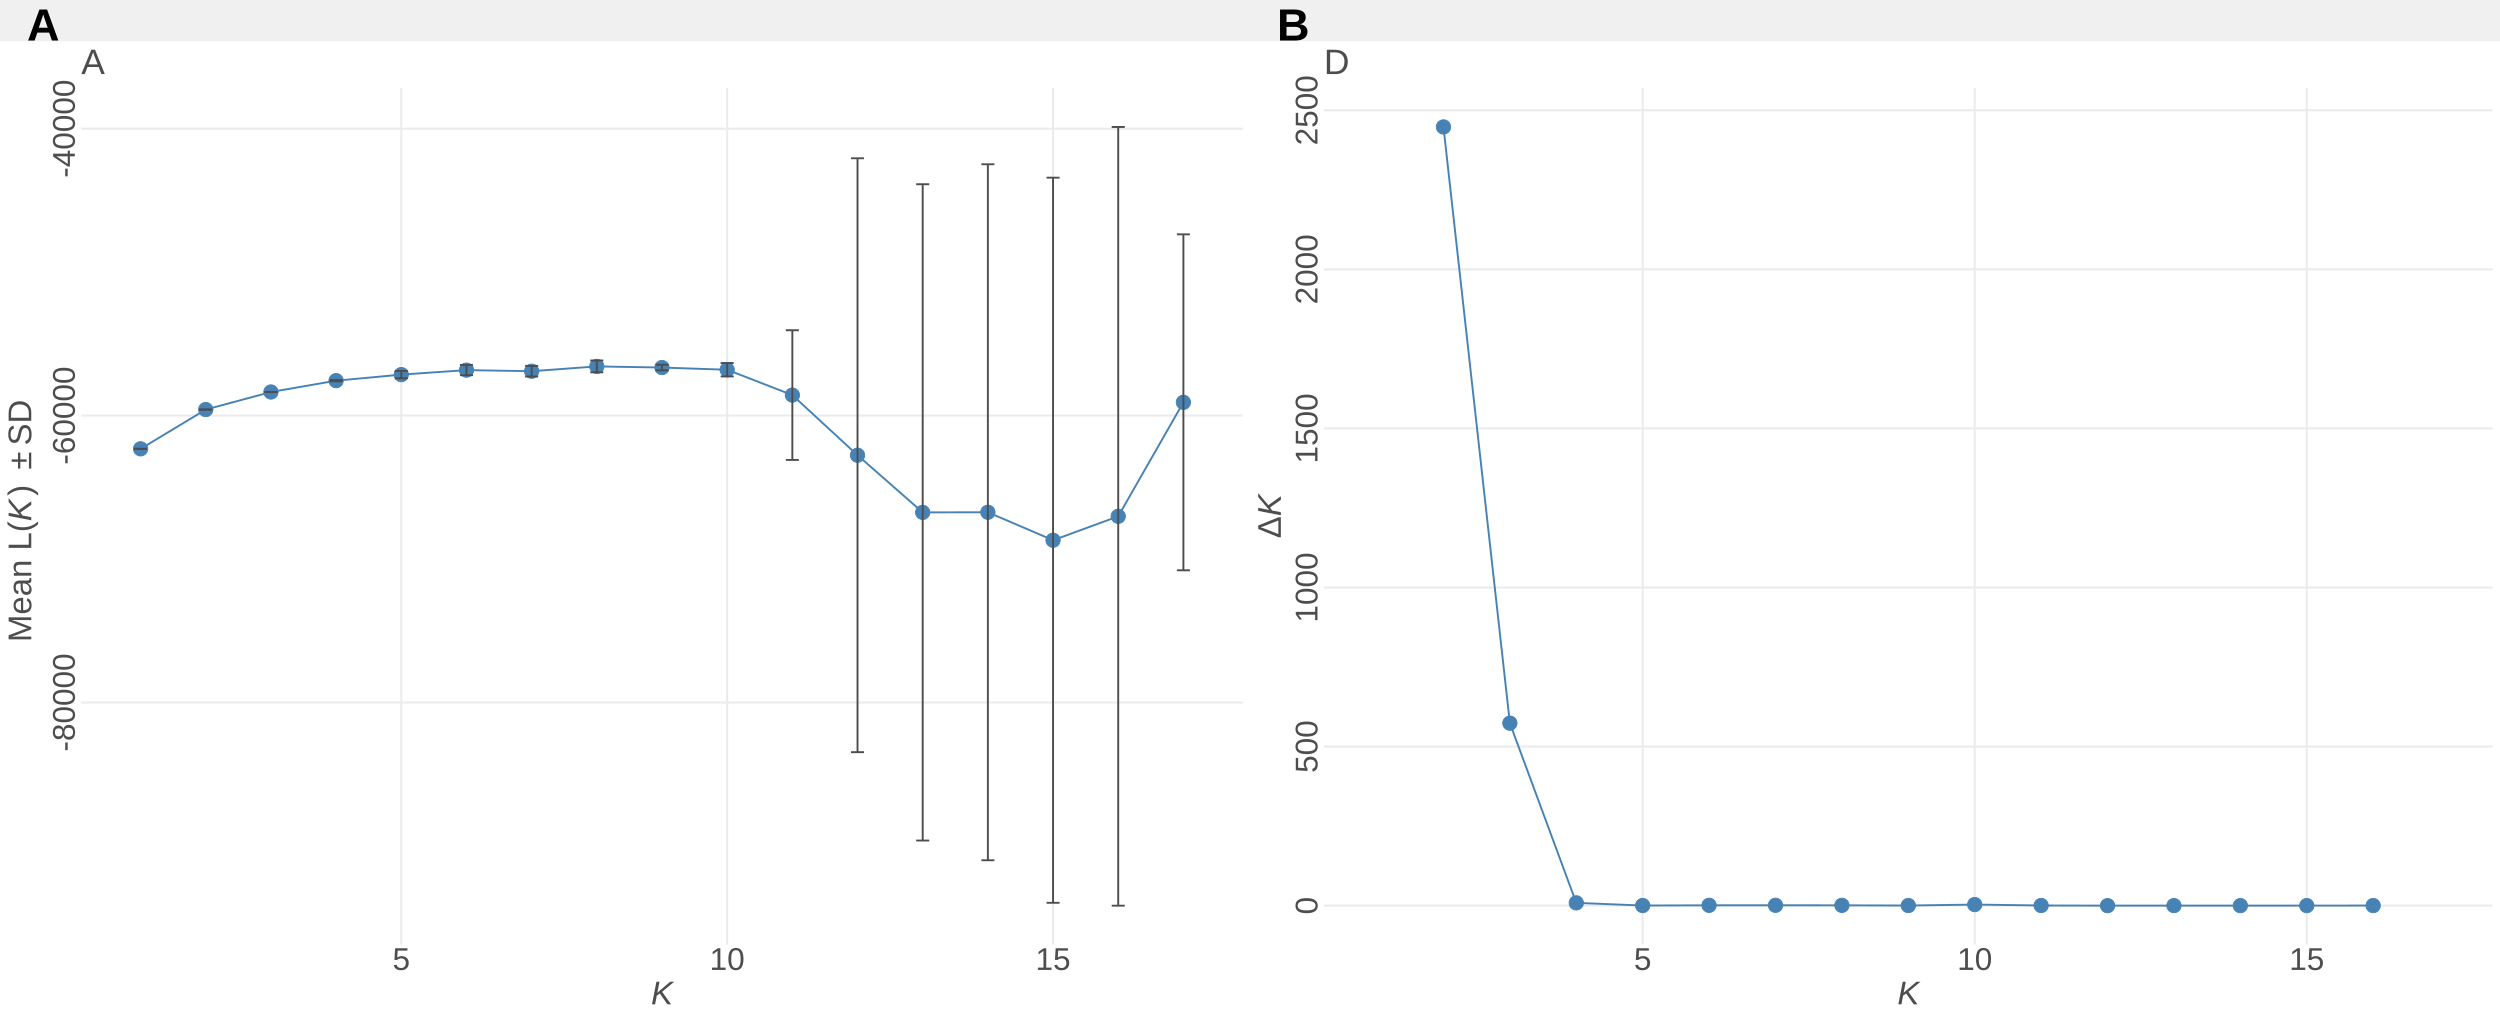
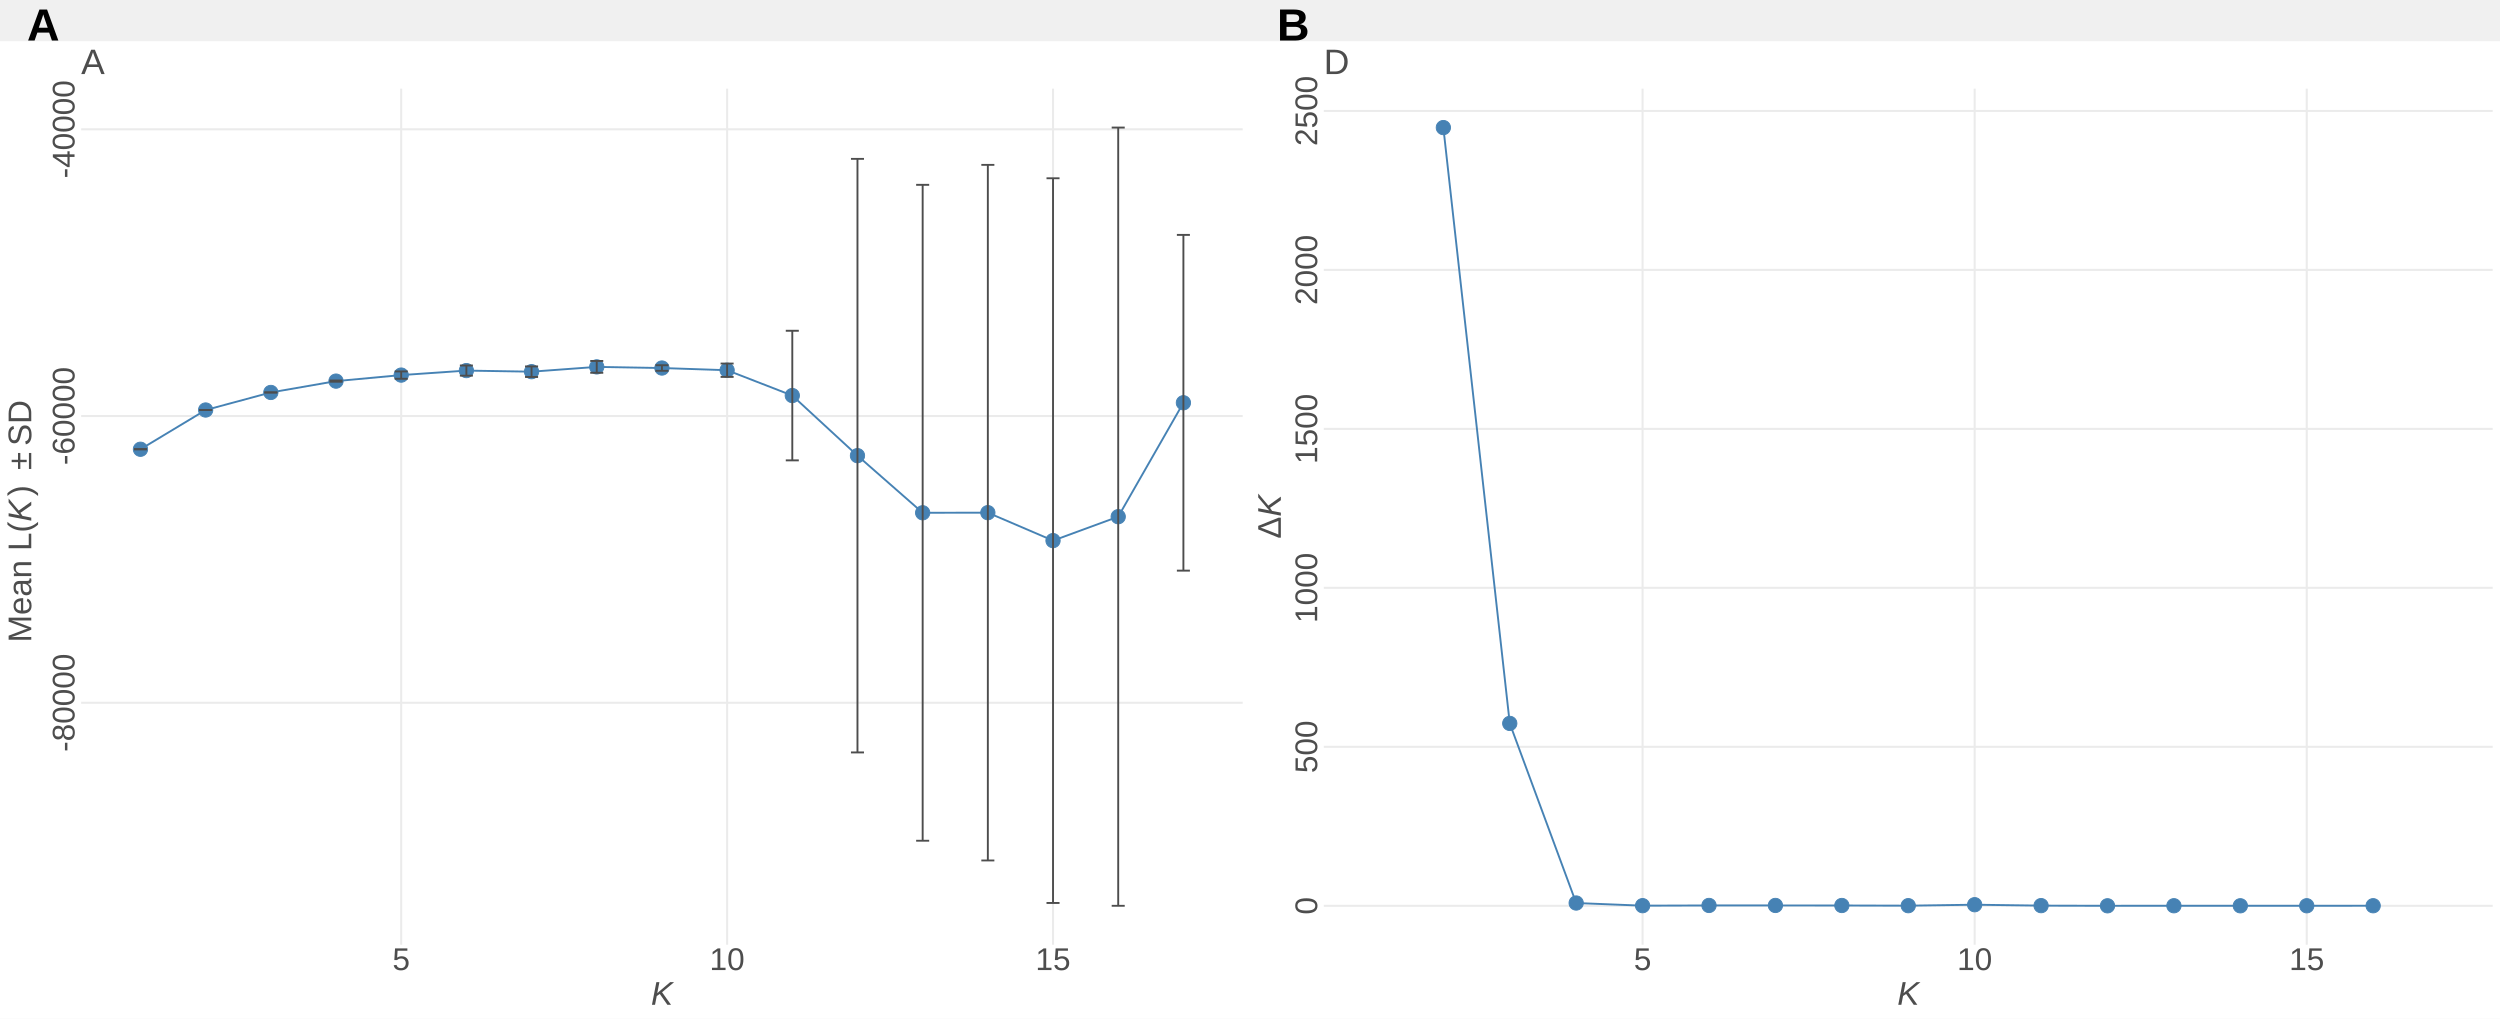
<svg xmlns="http://www.w3.org/2000/svg" width="1944.00pt" height="792.00pt" viewBox="0 0 1944.00 792.00">
  <g class="svglite">
    <defs>
      <style type="text/css">
    .svglite line, .svglite polyline, .svglite polygon, .svglite path, .svglite rect, .svglite circle {
      fill: none;
      stroke: #000000;
      stroke-linecap: round;
      stroke-linejoin: round;
      stroke-miterlimit: 10.00;
    }
    .svglite text {
      white-space: pre;
    }
    .svglite g.glyphgroup path {
      fill: inherit;
      stroke: none;
    }
  </style>
    </defs>
    <rect width="100%" height="100%" style="stroke: none; fill: none;" />
    <defs>
      <clipPath id="cpMC4wMHwxOTQ0LjAwfDAuMDB8NzkyLjAw">
        <rect x="0.00" y="0.00" width="1944.00" height="792.00" />
      </clipPath>
    </defs>
    <g clip-path="url(#cpMC4wMHwxOTQ0LjAwfDAuMDB8NzkyLjAw)">
</g>
    <defs>
      <clipPath id="cpMC4wMHw5NzIuMDB8MzIuMjZ8NzkyLjAw">
        <rect x="0.00" y="32.26" width="972.00" height="759.74" />
      </clipPath>
    </defs>
    <g clip-path="url(#cpMC4wMHw5NzIuMDB8MzIuMjZ8NzkyLjAw)">
      <rect x="0.00" y="32.26" width="972.00" height="759.74" style="stroke-width: 1.07; stroke: #FFFFFF; fill: #FFFFFF;" />
    </g>
    <g clip-path="url(#cpMC4wMHwxOTQ0LjAwfDAuMDB8NzkyLjAw)">
</g>
    <defs>
-       <clipPath id="cpNjMuMjB8OTY2LjMzfDY4LjQ0fDczNC41MQ==">
-         <rect x="63.20" y="68.44" width="903.13" height="666.07" />
+       <clipPath id="cpNjMuMTB8OTY2LjMzfDY4Ljk1fDczNC42MQ==">
+         <rect x="63.10" y="68.95" width="903.23" height="665.66" />
      </clipPath>
    </defs>
-     <g clip-path="url(#cpNjMuMjB8OTY2LjMzfDY4LjQ0fDczNC41MQ==)">
-       <rect x="63.20" y="68.44" width="903.13" height="666.07" style="stroke-width: 1.07; stroke: none; fill: #FFFFFF;" />
-       <polyline points="63.20,546.26 966.33,546.26 " style="stroke-width: 1.60; stroke: #EBEBEB; stroke-linecap: butt;" />
-       <polyline points="63.20,323.16 966.33,323.16 " style="stroke-width: 1.60; stroke: #EBEBEB; stroke-linecap: butt;" />
-       <polyline points="63.20,100.07 966.33,100.07 " style="stroke-width: 1.60; stroke: #EBEBEB; stroke-linecap: butt;" />
-       <polyline points="312.04,734.51 312.04,68.44 " style="stroke-width: 1.60; stroke: #EBEBEB; stroke-linecap: butt;" />
-       <polyline points="565.44,734.51 565.44,68.44 " style="stroke-width: 1.60; stroke: #EBEBEB; stroke-linecap: butt;" />
-       <polyline points="818.85,734.51 818.85,68.44 " style="stroke-width: 1.60; stroke: #EBEBEB; stroke-linecap: butt;" />
-       <polyline points="109.32,349.01 160.00,318.47 210.68,304.81 261.36,295.99 312.04,291.30 362.72,287.80 413.40,288.65 464.08,284.92 514.76,285.80 565.44,287.51 616.13,307.22 666.81,353.98 717.49,398.43 768.17,398.34 818.85,420.09 869.53,401.48 920.21,312.83 " style="stroke-width: 1.49; stroke: #4682B4; stroke-linecap: butt;" />
-       <circle cx="109.32" cy="349.01" r="5.57" style="stroke-width: 0.71; stroke: #4682B4; fill: #4682B4;" />
-       <circle cx="160.00" cy="318.47" r="5.57" style="stroke-width: 0.71; stroke: #4682B4; fill: #4682B4;" />
-       <circle cx="210.68" cy="304.81" r="5.57" style="stroke-width: 0.71; stroke: #4682B4; fill: #4682B4;" />
-       <circle cx="261.36" cy="295.99" r="5.57" style="stroke-width: 0.71; stroke: #4682B4; fill: #4682B4;" />
-       <circle cx="312.04" cy="291.30" r="5.57" style="stroke-width: 0.71; stroke: #4682B4; fill: #4682B4;" />
-       <circle cx="362.72" cy="287.80" r="5.57" style="stroke-width: 0.71; stroke: #4682B4; fill: #4682B4;" />
-       <circle cx="413.40" cy="288.65" r="5.57" style="stroke-width: 0.71; stroke: #4682B4; fill: #4682B4;" />
-       <circle cx="464.08" cy="284.92" r="5.57" style="stroke-width: 0.71; stroke: #4682B4; fill: #4682B4;" />
-       <circle cx="514.76" cy="285.80" r="5.57" style="stroke-width: 0.71; stroke: #4682B4; fill: #4682B4;" />
-       <circle cx="565.44" cy="287.51" r="5.57" style="stroke-width: 0.71; stroke: #4682B4; fill: #4682B4;" />
-       <circle cx="616.13" cy="307.22" r="5.57" style="stroke-width: 0.71; stroke: #4682B4; fill: #4682B4;" />
-       <circle cx="666.81" cy="353.98" r="5.57" style="stroke-width: 0.71; stroke: #4682B4; fill: #4682B4;" />
-       <circle cx="717.49" cy="398.43" r="5.57" style="stroke-width: 0.71; stroke: #4682B4; fill: #4682B4;" />
-       <circle cx="768.17" cy="398.34" r="5.57" style="stroke-width: 0.71; stroke: #4682B4; fill: #4682B4;" />
-       <circle cx="818.85" cy="420.09" r="5.57" style="stroke-width: 0.71; stroke: #4682B4; fill: #4682B4;" />
-       <circle cx="869.53" cy="401.48" r="5.57" style="stroke-width: 0.71; stroke: #4682B4; fill: #4682B4;" />
-       <circle cx="920.21" cy="312.83" r="5.57" style="stroke-width: 0.71; stroke: #4682B4; fill: #4682B4;" />
-       <polyline points="104.25,349.01 114.38,349.01 " style="stroke-width: 1.49; stroke: #4D4D4D; stroke-linecap: butt;" />
-       <polyline points="109.32,349.01 109.32,349.01 " style="stroke-width: 1.49; stroke: #4D4D4D; stroke-linecap: butt;" />
-       <polyline points="104.25,349.01 114.38,349.01 " style="stroke-width: 1.49; stroke: #4D4D4D; stroke-linecap: butt;" />
-       <polyline points="154.93,318.46 165.07,318.46 " style="stroke-width: 1.49; stroke: #4D4D4D; stroke-linecap: butt;" />
-       <polyline points="160.00,318.46 160.00,318.48 " style="stroke-width: 1.49; stroke: #4D4D4D; stroke-linecap: butt;" />
-       <polyline points="154.93,318.48 165.07,318.48 " style="stroke-width: 1.49; stroke: #4D4D4D; stroke-linecap: butt;" />
-       <polyline points="205.61,304.81 215.75,304.81 " style="stroke-width: 1.49; stroke: #4D4D4D; stroke-linecap: butt;" />
-       <polyline points="210.68,304.81 210.68,304.82 " style="stroke-width: 1.49; stroke: #4D4D4D; stroke-linecap: butt;" />
-       <polyline points="205.61,304.82 215.75,304.82 " style="stroke-width: 1.49; stroke: #4D4D4D; stroke-linecap: butt;" />
-       <polyline points="256.29,295.51 266.43,295.51 " style="stroke-width: 1.49; stroke: #4D4D4D; stroke-linecap: butt;" />
-       <polyline points="261.36,295.51 261.36,296.46 " style="stroke-width: 1.49; stroke: #4D4D4D; stroke-linecap: butt;" />
-       <polyline points="256.29,296.46 266.43,296.46 " style="stroke-width: 1.49; stroke: #4D4D4D; stroke-linecap: butt;" />
-       <polyline points="306.97,288.44 317.11,288.44 " style="stroke-width: 1.49; stroke: #4D4D4D; stroke-linecap: butt;" />
-       <polyline points="312.04,288.44 312.04,294.17 " style="stroke-width: 1.49; stroke: #4D4D4D; stroke-linecap: butt;" />
-       <polyline points="306.97,294.17 317.11,294.17 " style="stroke-width: 1.49; stroke: #4D4D4D; stroke-linecap: butt;" />
-       <polyline points="357.65,283.84 367.79,283.84 " style="stroke-width: 1.49; stroke: #4D4D4D; stroke-linecap: butt;" />
-       <polyline points="362.72,283.84 362.72,291.76 " style="stroke-width: 1.49; stroke: #4D4D4D; stroke-linecap: butt;" />
-       <polyline points="357.65,291.76 367.79,291.76 " style="stroke-width: 1.49; stroke: #4D4D4D; stroke-linecap: butt;" />
-       <polyline points="408.33,284.55 418.47,284.55 " style="stroke-width: 1.49; stroke: #4D4D4D; stroke-linecap: butt;" />
-       <polyline points="413.40,284.55 413.40,292.76 " style="stroke-width: 1.49; stroke: #4D4D4D; stroke-linecap: butt;" />
-       <polyline points="408.33,292.76 418.47,292.76 " style="stroke-width: 1.49; stroke: #4D4D4D; stroke-linecap: butt;" />
-       <polyline points="459.01,280.33 469.15,280.33 " style="stroke-width: 1.49; stroke: #4D4D4D; stroke-linecap: butt;" />
-       <polyline points="464.08,280.33 464.08,289.51 " style="stroke-width: 1.49; stroke: #4D4D4D; stroke-linecap: butt;" />
-       <polyline points="459.01,289.51 469.15,289.51 " style="stroke-width: 1.49; stroke: #4D4D4D; stroke-linecap: butt;" />
-       <polyline points="509.70,283.65 519.83,283.65 " style="stroke-width: 1.49; stroke: #4D4D4D; stroke-linecap: butt;" />
-       <polyline points="514.76,283.65 514.76,287.96 " style="stroke-width: 1.49; stroke: #4D4D4D; stroke-linecap: butt;" />
-       <polyline points="509.70,287.96 519.83,287.96 " style="stroke-width: 1.49; stroke: #4D4D4D; stroke-linecap: butt;" />
-       <polyline points="560.38,282.30 570.51,282.30 " style="stroke-width: 1.49; stroke: #4D4D4D; stroke-linecap: butt;" />
-       <polyline points="565.44,282.30 565.44,292.73 " style="stroke-width: 1.49; stroke: #4D4D4D; stroke-linecap: butt;" />
-       <polyline points="560.38,292.73 570.51,292.73 " style="stroke-width: 1.49; stroke: #4D4D4D; stroke-linecap: butt;" />
-       <polyline points="611.06,256.80 621.19,256.80 " style="stroke-width: 1.49; stroke: #4D4D4D; stroke-linecap: butt;" />
-       <polyline points="616.13,256.80 616.13,357.64 " style="stroke-width: 1.49; stroke: #4D4D4D; stroke-linecap: butt;" />
-       <polyline points="611.06,357.64 621.19,357.64 " style="stroke-width: 1.49; stroke: #4D4D4D; stroke-linecap: butt;" />
-       <polyline points="661.74,123.07 671.87,123.07 " style="stroke-width: 1.49; stroke: #4D4D4D; stroke-linecap: butt;" />
-       <polyline points="666.81,123.07 666.81,584.90 " style="stroke-width: 1.49; stroke: #4D4D4D; stroke-linecap: butt;" />
-       <polyline points="661.74,584.90 671.87,584.90 " style="stroke-width: 1.49; stroke: #4D4D4D; stroke-linecap: butt;" />
-       <polyline points="712.42,143.27 722.56,143.27 " style="stroke-width: 1.49; stroke: #4D4D4D; stroke-linecap: butt;" />
-       <polyline points="717.49,143.27 717.49,653.60 " style="stroke-width: 1.49; stroke: #4D4D4D; stroke-linecap: butt;" />
-       <polyline points="712.42,653.60 722.56,653.60 " style="stroke-width: 1.49; stroke: #4D4D4D; stroke-linecap: butt;" />
-       <polyline points="763.10,127.73 773.24,127.73 " style="stroke-width: 1.49; stroke: #4D4D4D; stroke-linecap: butt;" />
-       <polyline points="768.17,127.73 768.17,668.95 " style="stroke-width: 1.49; stroke: #4D4D4D; stroke-linecap: butt;" />
-       <polyline points="763.10,668.95 773.24,668.95 " style="stroke-width: 1.49; stroke: #4D4D4D; stroke-linecap: butt;" />
-       <polyline points="813.78,138.16 823.92,138.16 " style="stroke-width: 1.49; stroke: #4D4D4D; stroke-linecap: butt;" />
-       <polyline points="818.85,138.16 818.85,702.02 " style="stroke-width: 1.49; stroke: #4D4D4D; stroke-linecap: butt;" />
-       <polyline points="813.78,702.02 823.92,702.02 " style="stroke-width: 1.49; stroke: #4D4D4D; stroke-linecap: butt;" />
-       <polyline points="864.46,98.72 874.60,98.72 " style="stroke-width: 1.49; stroke: #4D4D4D; stroke-linecap: butt;" />
-       <polyline points="869.53,98.72 869.53,704.24 " style="stroke-width: 1.49; stroke: #4D4D4D; stroke-linecap: butt;" />
-       <polyline points="864.46,704.24 874.60,704.24 " style="stroke-width: 1.49; stroke: #4D4D4D; stroke-linecap: butt;" />
-       <polyline points="915.14,182.22 925.28,182.22 " style="stroke-width: 1.49; stroke: #4D4D4D; stroke-linecap: butt;" />
-       <polyline points="920.21,182.22 920.21,443.45 " style="stroke-width: 1.49; stroke: #4D4D4D; stroke-linecap: butt;" />
-       <polyline points="915.14,443.45 925.28,443.45 " style="stroke-width: 1.49; stroke: #4D4D4D; stroke-linecap: butt;" />
+     <g clip-path="url(#cpNjMuMTB8OTY2LjMzfDY4Ljk1fDczNC42MQ==)">
+       <rect x="63.10" y="68.95" width="903.23" height="665.66" style="stroke-width: 1.07; stroke: none; fill: #FFFFFF;" />
+       <polyline points="63.10,546.47 966.33,546.47 " style="stroke-width: 1.60; stroke: #EBEBEB; stroke-linecap: butt;" />
+       <polyline points="63.10,323.51 966.33,323.51 " style="stroke-width: 1.60; stroke: #EBEBEB; stroke-linecap: butt;" />
+       <polyline points="63.10,100.55 966.33,100.55 " style="stroke-width: 1.60; stroke: #EBEBEB; stroke-linecap: butt;" />
+       <polyline points="311.97,734.61 311.97,68.95 " style="stroke-width: 1.60; stroke: #EBEBEB; stroke-linecap: butt;" />
+       <polyline points="565.40,734.61 565.40,68.95 " style="stroke-width: 1.60; stroke: #EBEBEB; stroke-linecap: butt;" />
+       <polyline points="818.83,734.61 818.83,68.95 " style="stroke-width: 1.60; stroke: #EBEBEB; stroke-linecap: butt;" />
+       <polyline points="109.22,349.34 159.91,318.82 210.60,305.17 261.28,296.35 311.97,291.67 362.66,288.17 413.34,289.02 464.03,285.29 514.72,286.18 565.40,287.88 616.09,307.58 666.77,354.31 717.46,398.74 768.15,398.65 818.83,420.38 869.52,401.78 920.21,313.19 " style="stroke-width: 1.49; stroke: #4682B4; stroke-linecap: butt;" />
+       <circle cx="109.22" cy="349.34" r="5.57" style="stroke-width: 0.71; stroke: #4682B4; fill: #4682B4;" />
+       <circle cx="159.91" cy="318.82" r="5.57" style="stroke-width: 0.71; stroke: #4682B4; fill: #4682B4;" />
+       <circle cx="210.60" cy="305.17" r="5.57" style="stroke-width: 0.71; stroke: #4682B4; fill: #4682B4;" />
+       <circle cx="261.28" cy="296.35" r="5.57" style="stroke-width: 0.71; stroke: #4682B4; fill: #4682B4;" />
+       <circle cx="311.97" cy="291.67" r="5.57" style="stroke-width: 0.71; stroke: #4682B4; fill: #4682B4;" />
+       <circle cx="362.66" cy="288.17" r="5.57" style="stroke-width: 0.71; stroke: #4682B4; fill: #4682B4;" />
+       <circle cx="413.34" cy="289.02" r="5.57" style="stroke-width: 0.71; stroke: #4682B4; fill: #4682B4;" />
+       <circle cx="464.03" cy="285.29" r="5.57" style="stroke-width: 0.71; stroke: #4682B4; fill: #4682B4;" />
+       <circle cx="514.72" cy="286.18" r="5.57" style="stroke-width: 0.71; stroke: #4682B4; fill: #4682B4;" />
+       <circle cx="565.40" cy="287.88" r="5.57" style="stroke-width: 0.71; stroke: #4682B4; fill: #4682B4;" />
+       <circle cx="616.09" cy="307.58" r="5.57" style="stroke-width: 0.71; stroke: #4682B4; fill: #4682B4;" />
+       <circle cx="666.77" cy="354.31" r="5.57" style="stroke-width: 0.71; stroke: #4682B4; fill: #4682B4;" />
+       <circle cx="717.46" cy="398.74" r="5.57" style="stroke-width: 0.71; stroke: #4682B4; fill: #4682B4;" />
+       <circle cx="768.15" cy="398.65" r="5.57" style="stroke-width: 0.71; stroke: #4682B4; fill: #4682B4;" />
+       <circle cx="818.83" cy="420.38" r="5.57" style="stroke-width: 0.71; stroke: #4682B4; fill: #4682B4;" />
+       <circle cx="869.52" cy="401.78" r="5.57" style="stroke-width: 0.71; stroke: #4682B4; fill: #4682B4;" />
+       <circle cx="920.21" cy="313.19" r="5.57" style="stroke-width: 0.71; stroke: #4682B4; fill: #4682B4;" />
+       <polyline points="104.16,349.34 114.29,349.34 " style="stroke-width: 1.49; stroke: #4D4D4D; stroke-linecap: butt;" />
+       <polyline points="109.22,349.34 109.22,349.34 " style="stroke-width: 1.49; stroke: #4D4D4D; stroke-linecap: butt;" />
+       <polyline points="104.16,349.34 114.29,349.34 " style="stroke-width: 1.49; stroke: #4D4D4D; stroke-linecap: butt;" />
+       <polyline points="154.84,318.82 164.98,318.82 " style="stroke-width: 1.49; stroke: #4D4D4D; stroke-linecap: butt;" />
+       <polyline points="159.91,318.82 159.91,318.83 " style="stroke-width: 1.49; stroke: #4D4D4D; stroke-linecap: butt;" />
+       <polyline points="154.84,318.83 164.98,318.83 " style="stroke-width: 1.49; stroke: #4D4D4D; stroke-linecap: butt;" />
+       <polyline points="205.53,305.17 215.67,305.17 " style="stroke-width: 1.49; stroke: #4D4D4D; stroke-linecap: butt;" />
+       <polyline points="210.60,305.17 210.60,305.18 " style="stroke-width: 1.49; stroke: #4D4D4D; stroke-linecap: butt;" />
+       <polyline points="205.53,305.18 215.67,305.18 " style="stroke-width: 1.49; stroke: #4D4D4D; stroke-linecap: butt;" />
+       <polyline points="256.21,295.88 266.35,295.88 " style="stroke-width: 1.49; stroke: #4D4D4D; stroke-linecap: butt;" />
+       <polyline points="261.28,295.88 261.28,296.82 " style="stroke-width: 1.49; stroke: #4D4D4D; stroke-linecap: butt;" />
+       <polyline points="256.21,296.82 266.35,296.82 " style="stroke-width: 1.49; stroke: #4D4D4D; stroke-linecap: butt;" />
+       <polyline points="306.90,288.81 317.04,288.81 " style="stroke-width: 1.49; stroke: #4D4D4D; stroke-linecap: butt;" />
+       <polyline points="311.97,288.81 311.97,294.53 " style="stroke-width: 1.49; stroke: #4D4D4D; stroke-linecap: butt;" />
+       <polyline points="306.90,294.53 317.04,294.53 " style="stroke-width: 1.49; stroke: #4D4D4D; stroke-linecap: butt;" />
+       <polyline points="357.59,284.21 367.72,284.21 " style="stroke-width: 1.49; stroke: #4D4D4D; stroke-linecap: butt;" />
+       <polyline points="362.66,284.21 362.66,292.12 " style="stroke-width: 1.49; stroke: #4D4D4D; stroke-linecap: butt;" />
+       <polyline points="357.59,292.12 367.72,292.12 " style="stroke-width: 1.49; stroke: #4D4D4D; stroke-linecap: butt;" />
+       <polyline points="408.27,284.92 418.41,284.92 " style="stroke-width: 1.49; stroke: #4D4D4D; stroke-linecap: butt;" />
+       <polyline points="413.34,284.92 413.34,293.12 " style="stroke-width: 1.49; stroke: #4D4D4D; stroke-linecap: butt;" />
+       <polyline points="408.27,293.12 418.41,293.12 " style="stroke-width: 1.49; stroke: #4D4D4D; stroke-linecap: butt;" />
+       <polyline points="458.96,280.70 469.10,280.70 " style="stroke-width: 1.49; stroke: #4D4D4D; stroke-linecap: butt;" />
+       <polyline points="464.03,280.70 464.03,289.88 " style="stroke-width: 1.49; stroke: #4D4D4D; stroke-linecap: butt;" />
+       <polyline points="458.96,289.88 469.10,289.88 " style="stroke-width: 1.49; stroke: #4D4D4D; stroke-linecap: butt;" />
+       <polyline points="509.65,284.02 519.78,284.02 " style="stroke-width: 1.49; stroke: #4D4D4D; stroke-linecap: butt;" />
+       <polyline points="514.72,284.02 514.72,288.33 " style="stroke-width: 1.49; stroke: #4D4D4D; stroke-linecap: butt;" />
+       <polyline points="509.65,288.33 519.78,288.33 " style="stroke-width: 1.49; stroke: #4D4D4D; stroke-linecap: butt;" />
+       <polyline points="560.33,282.68 570.47,282.68 " style="stroke-width: 1.49; stroke: #4D4D4D; stroke-linecap: butt;" />
+       <polyline points="565.40,282.68 565.40,293.09 " style="stroke-width: 1.49; stroke: #4D4D4D; stroke-linecap: butt;" />
+       <polyline points="560.33,293.09 570.47,293.09 " style="stroke-width: 1.49; stroke: #4D4D4D; stroke-linecap: butt;" />
+       <polyline points="611.02,257.19 621.16,257.19 " style="stroke-width: 1.49; stroke: #4D4D4D; stroke-linecap: butt;" />
+       <polyline points="616.09,257.19 616.09,357.97 " style="stroke-width: 1.49; stroke: #4D4D4D; stroke-linecap: butt;" />
+       <polyline points="611.02,357.97 621.16,357.97 " style="stroke-width: 1.49; stroke: #4D4D4D; stroke-linecap: butt;" />
+       <polyline points="661.71,123.54 671.84,123.54 " style="stroke-width: 1.49; stroke: #4D4D4D; stroke-linecap: butt;" />
+       <polyline points="666.77,123.54 666.77,585.09 " style="stroke-width: 1.49; stroke: #4D4D4D; stroke-linecap: butt;" />
+       <polyline points="661.71,585.09 671.84,585.09 " style="stroke-width: 1.49; stroke: #4D4D4D; stroke-linecap: butt;" />
+       <polyline points="712.39,143.72 722.53,143.72 " style="stroke-width: 1.49; stroke: #4D4D4D; stroke-linecap: butt;" />
+       <polyline points="717.46,143.72 717.46,653.75 " style="stroke-width: 1.49; stroke: #4D4D4D; stroke-linecap: butt;" />
+       <polyline points="712.39,653.75 722.53,653.75 " style="stroke-width: 1.49; stroke: #4D4D4D; stroke-linecap: butt;" />
+       <polyline points="763.08,128.20 773.22,128.20 " style="stroke-width: 1.49; stroke: #4D4D4D; stroke-linecap: butt;" />
+       <polyline points="768.15,128.20 768.15,669.09 " style="stroke-width: 1.49; stroke: #4D4D4D; stroke-linecap: butt;" />
+       <polyline points="763.08,669.09 773.22,669.09 " style="stroke-width: 1.49; stroke: #4D4D4D; stroke-linecap: butt;" />
+       <polyline points="813.76,138.62 823.90,138.62 " style="stroke-width: 1.49; stroke: #4D4D4D; stroke-linecap: butt;" />
+       <polyline points="818.83,138.62 818.83,702.13 " style="stroke-width: 1.49; stroke: #4D4D4D; stroke-linecap: butt;" />
+       <polyline points="813.76,702.13 823.90,702.13 " style="stroke-width: 1.49; stroke: #4D4D4D; stroke-linecap: butt;" />
+       <polyline points="864.45,99.21 874.59,99.21 " style="stroke-width: 1.49; stroke: #4D4D4D; stroke-linecap: butt;" />
+       <polyline points="869.52,99.21 869.52,704.35 " style="stroke-width: 1.49; stroke: #4D4D4D; stroke-linecap: butt;" />
+       <polyline points="864.45,704.35 874.59,704.35 " style="stroke-width: 1.49; stroke: #4D4D4D; stroke-linecap: butt;" />
+       <polyline points="915.14,182.65 925.27,182.65 " style="stroke-width: 1.49; stroke: #4D4D4D; stroke-linecap: butt;" />
+       <polyline points="920.21,182.65 920.21,443.72 " style="stroke-width: 1.49; stroke: #4D4D4D; stroke-linecap: butt;" />
+       <polyline points="915.14,443.72 925.27,443.72 " style="stroke-width: 1.49; stroke: #4D4D4D; stroke-linecap: butt;" />
    </g>
    <g clip-path="url(#cpMC4wMHwxOTQ0LjAwfDAuMDB8NzkyLjAw)">
-       <text transform="translate(58.17,546.26) rotate(-90)" text-anchor="middle" style="font-size: 24.50px;fill: #4D4D4D; font-family: &quot;Arial&quot;;" textLength="76.28px" lengthAdjust="spacingAndGlyphs">-80000</text>
-       <text transform="translate(58.17,323.16) rotate(-90)" text-anchor="middle" style="font-size: 24.50px;fill: #4D4D4D; font-family: &quot;Arial&quot;;" textLength="76.28px" lengthAdjust="spacingAndGlyphs">-60000</text>
-       <text transform="translate(58.17,100.07) rotate(-90)" text-anchor="middle" style="font-size: 24.50px;fill: #4D4D4D; font-family: &quot;Arial&quot;;" textLength="76.28px" lengthAdjust="spacingAndGlyphs">-40000</text>
-       <text x="312.04" y="754.24" text-anchor="middle" style="font-size: 24.50px;fill: #4D4D4D; font-family: &quot;Arial&quot;;" textLength="13.62px" lengthAdjust="spacingAndGlyphs">5</text>
-       <text x="565.44" y="754.24" text-anchor="middle" style="font-size: 24.50px;fill: #4D4D4D; font-family: &quot;Arial&quot;;" textLength="27.25px" lengthAdjust="spacingAndGlyphs">10</text>
-       <text x="818.85" y="754.24" text-anchor="middle" style="font-size: 24.50px;fill: #4D4D4D; font-family: &quot;Arial&quot;;" textLength="27.25px" lengthAdjust="spacingAndGlyphs">15</text>
-       <text x="506.23" y="780.98" style="font-size: 25.60px; font-style: italic;fill: #4D4D4D; font-family: &quot;Arial&quot;;" textLength="17.08px" lengthAdjust="spacingAndGlyphs">K</text>
-       <text transform="translate(24.31,499.24) rotate(-90)" style="font-size: 25.60px;fill: #4D4D4D; font-family: &quot;Arial&quot;;" textLength="93.88px" lengthAdjust="spacingAndGlyphs">Mean L(</text>
-       <text transform="translate(24.31,405.36) rotate(-90)" style="font-size: 25.60px; font-style: italic;fill: #4D4D4D; font-family: &quot;Arial&quot;;" textLength="17.08px" lengthAdjust="spacingAndGlyphs">K</text>
-       <text transform="translate(24.31,385.54) rotate(-90)" style="font-size: 25.60px;fill: #4D4D4D; font-family: &quot;Arial&quot;;" textLength="15.62px" lengthAdjust="spacingAndGlyphs">) </text>
-       <text transform="translate(24.31,365.18) rotate(-90)" style="font-size: 25.60px;fill: #4D4D4D; font-family: &quot;Arial&quot;;" textLength="14.05px" lengthAdjust="spacingAndGlyphs">±</text>
-       <text transform="translate(24.31,346.39) rotate(-90)" style="font-size: 25.60px;fill: #4D4D4D; font-family: &quot;Arial&quot;;" textLength="42.67px" lengthAdjust="spacingAndGlyphs"> SD</text>
-       <text x="63.20" y="57.61" style="font-size: 27.50px;fill: #4D4D4D; font-family: &quot;Arial&quot;;" textLength="18.34px" lengthAdjust="spacingAndGlyphs">A</text>
+       <text transform="translate(57.96,546.47) rotate(-90)" text-anchor="middle" style="font-size: 24.50px;fill: #4D4D4D; font-family: &quot;Arial&quot;;" textLength="76.28px" lengthAdjust="spacingAndGlyphs">-80000</text>
+       <text transform="translate(57.96,323.51) rotate(-90)" text-anchor="middle" style="font-size: 24.50px;fill: #4D4D4D; font-family: &quot;Arial&quot;;" textLength="76.28px" lengthAdjust="spacingAndGlyphs">-60000</text>
+       <text transform="translate(57.96,100.55) rotate(-90)" text-anchor="middle" style="font-size: 24.50px;fill: #4D4D4D; font-family: &quot;Arial&quot;;" textLength="76.28px" lengthAdjust="spacingAndGlyphs">-40000</text>
+       <text x="311.97" y="754.34" text-anchor="middle" style="font-size: 24.50px;fill: #4D4D4D; font-family: &quot;Arial&quot;;" textLength="13.62px" lengthAdjust="spacingAndGlyphs">5</text>
+       <text x="565.40" y="754.34" text-anchor="middle" style="font-size: 24.50px;fill: #4D4D4D; font-family: &quot;Arial&quot;;" textLength="27.25px" lengthAdjust="spacingAndGlyphs">10</text>
+       <text x="818.83" y="754.34" text-anchor="middle" style="font-size: 24.50px;fill: #4D4D4D; font-family: &quot;Arial&quot;;" textLength="27.25px" lengthAdjust="spacingAndGlyphs">15</text>
+       <text x="506.18" y="781.31" style="font-size: 25.60px; font-style: italic;fill: #4D4D4D; font-family: &quot;Arial&quot;;" textLength="17.08px" lengthAdjust="spacingAndGlyphs">K</text>
+       <text transform="translate(24.31,499.54) rotate(-90)" style="font-size: 25.60px;fill: #4D4D4D; font-family: &quot;Arial&quot;;" textLength="93.88px" lengthAdjust="spacingAndGlyphs">Mean L(</text>
+       <text transform="translate(24.31,405.66) rotate(-90)" style="font-size: 25.60px; font-style: italic;fill: #4D4D4D; font-family: &quot;Arial&quot;;" textLength="17.08px" lengthAdjust="spacingAndGlyphs">K</text>
+       <text transform="translate(24.31,385.84) rotate(-90)" style="font-size: 25.60px;fill: #4D4D4D; font-family: &quot;Arial&quot;;" textLength="15.62px" lengthAdjust="spacingAndGlyphs">) </text>
+       <text transform="translate(24.31,365.48) rotate(-90)" style="font-size: 25.60px;fill: #4D4D4D; font-family: &quot;Arial&quot;;" textLength="14.05px" lengthAdjust="spacingAndGlyphs">±</text>
+       <text transform="translate(24.31,346.69) rotate(-90)" style="font-size: 25.60px;fill: #4D4D4D; font-family: &quot;Arial&quot;;" textLength="42.67px" lengthAdjust="spacingAndGlyphs"> SD</text>
+       <text x="63.10" y="57.61" style="font-size: 27.50px;fill: #4D4D4D; font-family: &quot;Arial&quot;;" textLength="18.34px" lengthAdjust="spacingAndGlyphs">A</text>
      <text x="21.00" y="31.51" style="font-size: 35.00px; font-weight: bold; font-family: &quot;Arial&quot;;" textLength="25.28px" lengthAdjust="spacingAndGlyphs">A</text>
    </g>
    <defs>
      <clipPath id="cpOTcyLjAwfDE5NDQuMDB8MzIuMjZ8NzkyLjAw">
        <rect x="972.00" y="32.26" width="972.00" height="759.74" />
      </clipPath>
    </defs>
    <g clip-path="url(#cpOTcyLjAwfDE5NDQuMDB8MzIuMjZ8NzkyLjAw)">
      <rect x="972.00" y="32.26" width="972.00" height="759.74" style="stroke-width: 1.07; stroke: #FFFFFF; fill: #FFFFFF;" />
    </g>
    <g clip-path="url(#cpMC4wMHwxOTQ0LjAwfDAuMDB8NzkyLjAw)">
</g>
    <defs>
-       <clipPath id="cpMTAyOS40OXwxOTM4LjMzfDY4LjQ0fDczNC41MQ==">
-         <rect x="1029.49" y="68.44" width="908.84" height="666.07" />
+       <clipPath id="cpMTAyOS4zOXwxOTM4LjMzfDY4Ljk1fDczNC42MQ==">
+         <rect x="1029.39" y="68.95" width="908.94" height="665.66" />
      </clipPath>
    </defs>
-     <g clip-path="url(#cpMTAyOS40OXwxOTM4LjMzfDY4LjQ0fDczNC41MQ==)">
-       <rect x="1029.49" y="68.44" width="908.84" height="666.07" style="stroke-width: 1.07; stroke: none; fill: #FFFFFF;" />
-       <polyline points="1029.49,704.24 1938.33,704.24 " style="stroke-width: 1.60; stroke: #EBEBEB; stroke-linecap: butt;" />
-       <polyline points="1029.49,580.55 1938.33,580.55 " style="stroke-width: 1.60; stroke: #EBEBEB; stroke-linecap: butt;" />
-       <polyline points="1029.49,456.85 1938.33,456.85 " style="stroke-width: 1.60; stroke: #EBEBEB; stroke-linecap: butt;" />
-       <polyline points="1029.49,333.16 1938.33,333.16 " style="stroke-width: 1.60; stroke: #EBEBEB; stroke-linecap: butt;" />
-       <polyline points="1029.49,209.46 1938.33,209.46 " style="stroke-width: 1.60; stroke: #EBEBEB; stroke-linecap: butt;" />
-       <polyline points="1029.49,85.77 1938.33,85.77 " style="stroke-width: 1.60; stroke: #EBEBEB; stroke-linecap: butt;" />
-       <polyline points="1277.35,734.51 1277.35,68.44 " style="stroke-width: 1.60; stroke: #EBEBEB; stroke-linecap: butt;" />
-       <polyline points="1535.55,734.51 1535.55,68.44 " style="stroke-width: 1.60; stroke: #EBEBEB; stroke-linecap: butt;" />
-       <polyline points="1793.74,734.51 1793.74,68.44 " style="stroke-width: 1.60; stroke: #EBEBEB; stroke-linecap: butt;" />
-       <polyline points="1122.44,98.72 1174.08,562.33 1225.71,702.07 1277.35,704.14 1328.99,703.97 1380.63,703.96 1432.27,703.99 1483.91,704.14 1535.55,703.39 1587.19,704.11 1638.83,704.24 1690.46,704.20 1742.10,704.22 1793.74,704.20 1845.38,704.18 " style="stroke-width: 1.49; stroke: #4682B4; stroke-linecap: butt;" />
-       <circle cx="1122.44" cy="98.72" r="5.57" style="stroke-width: 0.71; stroke: #4682B4; fill: #4682B4;" />
-       <circle cx="1174.08" cy="562.33" r="5.57" style="stroke-width: 0.71; stroke: #4682B4; fill: #4682B4;" />
-       <circle cx="1225.71" cy="702.07" r="5.57" style="stroke-width: 0.71; stroke: #4682B4; fill: #4682B4;" />
-       <circle cx="1277.35" cy="704.14" r="5.57" style="stroke-width: 0.71; stroke: #4682B4; fill: #4682B4;" />
-       <circle cx="1328.99" cy="703.97" r="5.57" style="stroke-width: 0.71; stroke: #4682B4; fill: #4682B4;" />
-       <circle cx="1380.63" cy="703.96" r="5.57" style="stroke-width: 0.71; stroke: #4682B4; fill: #4682B4;" />
-       <circle cx="1432.27" cy="703.99" r="5.57" style="stroke-width: 0.71; stroke: #4682B4; fill: #4682B4;" />
-       <circle cx="1483.91" cy="704.14" r="5.57" style="stroke-width: 0.71; stroke: #4682B4; fill: #4682B4;" />
-       <circle cx="1535.55" cy="703.39" r="5.57" style="stroke-width: 0.71; stroke: #4682B4; fill: #4682B4;" />
-       <circle cx="1587.19" cy="704.11" r="5.57" style="stroke-width: 0.71; stroke: #4682B4; fill: #4682B4;" />
-       <circle cx="1638.83" cy="704.24" r="5.57" style="stroke-width: 0.71; stroke: #4682B4; fill: #4682B4;" />
-       <circle cx="1690.46" cy="704.20" r="5.57" style="stroke-width: 0.71; stroke: #4682B4; fill: #4682B4;" />
-       <circle cx="1742.10" cy="704.22" r="5.57" style="stroke-width: 0.71; stroke: #4682B4; fill: #4682B4;" />
-       <circle cx="1793.74" cy="704.20" r="5.57" style="stroke-width: 0.71; stroke: #4682B4; fill: #4682B4;" />
-       <circle cx="1845.38" cy="704.18" r="5.57" style="stroke-width: 0.71; stroke: #4682B4; fill: #4682B4;" />
+     <g clip-path="url(#cpMTAyOS4zOXwxOTM4LjMzfDY4Ljk1fDczNC42MQ==)">
+       <rect x="1029.39" y="68.95" width="908.94" height="665.66" style="stroke-width: 1.07; stroke: none; fill: #FFFFFF;" />
+       <polyline points="1029.39,704.36 1938.33,704.36 " style="stroke-width: 1.60; stroke: #EBEBEB; stroke-linecap: butt;" />
+       <polyline points="1029.39,580.74 1938.33,580.74 " style="stroke-width: 1.60; stroke: #EBEBEB; stroke-linecap: butt;" />
+       <polyline points="1029.39,457.12 1938.33,457.12 " style="stroke-width: 1.60; stroke: #EBEBEB; stroke-linecap: butt;" />
+       <polyline points="1029.39,333.50 1938.33,333.50 " style="stroke-width: 1.60; stroke: #EBEBEB; stroke-linecap: butt;" />
+       <polyline points="1029.39,209.88 1938.33,209.88 " style="stroke-width: 1.60; stroke: #EBEBEB; stroke-linecap: butt;" />
+       <polyline points="1029.39,86.26 1938.33,86.26 " style="stroke-width: 1.60; stroke: #EBEBEB; stroke-linecap: butt;" />
+       <polyline points="1277.28,734.61 1277.28,68.95 " style="stroke-width: 1.60; stroke: #EBEBEB; stroke-linecap: butt;" />
+       <polyline points="1535.50,734.61 1535.50,68.95 " style="stroke-width: 1.60; stroke: #EBEBEB; stroke-linecap: butt;" />
+       <polyline points="1793.73,734.61 1793.73,68.95 " style="stroke-width: 1.60; stroke: #EBEBEB; stroke-linecap: butt;" />
+       <polyline points="1122.35,99.21 1173.99,562.53 1225.64,702.19 1277.28,704.25 1328.93,704.08 1380.57,704.08 1432.22,704.11 1483.86,704.26 1535.50,703.50 1587.15,704.22 1638.79,704.35 1690.44,704.31 1742.08,704.34 1793.73,704.32 1845.37,704.30 " style="stroke-width: 1.49; stroke: #4682B4; stroke-linecap: butt;" />
+       <circle cx="1122.35" cy="99.21" r="5.57" style="stroke-width: 0.71; stroke: #4682B4; fill: #4682B4;" />
+       <circle cx="1173.99" cy="562.53" r="5.57" style="stroke-width: 0.71; stroke: #4682B4; fill: #4682B4;" />
+       <circle cx="1225.64" cy="702.19" r="5.57" style="stroke-width: 0.71; stroke: #4682B4; fill: #4682B4;" />
+       <circle cx="1277.28" cy="704.25" r="5.57" style="stroke-width: 0.71; stroke: #4682B4; fill: #4682B4;" />
+       <circle cx="1328.93" cy="704.08" r="5.57" style="stroke-width: 0.71; stroke: #4682B4; fill: #4682B4;" />
+       <circle cx="1380.57" cy="704.08" r="5.57" style="stroke-width: 0.71; stroke: #4682B4; fill: #4682B4;" />
+       <circle cx="1432.22" cy="704.11" r="5.57" style="stroke-width: 0.71; stroke: #4682B4; fill: #4682B4;" />
+       <circle cx="1483.86" cy="704.26" r="5.57" style="stroke-width: 0.71; stroke: #4682B4; fill: #4682B4;" />
+       <circle cx="1535.50" cy="703.50" r="5.57" style="stroke-width: 0.71; stroke: #4682B4; fill: #4682B4;" />
+       <circle cx="1587.15" cy="704.22" r="5.57" style="stroke-width: 0.71; stroke: #4682B4; fill: #4682B4;" />
+       <circle cx="1638.79" cy="704.35" r="5.57" style="stroke-width: 0.71; stroke: #4682B4; fill: #4682B4;" />
+       <circle cx="1690.44" cy="704.31" r="5.57" style="stroke-width: 0.71; stroke: #4682B4; fill: #4682B4;" />
+       <circle cx="1742.08" cy="704.34" r="5.57" style="stroke-width: 0.71; stroke: #4682B4; fill: #4682B4;" />
+       <circle cx="1793.73" cy="704.32" r="5.57" style="stroke-width: 0.71; stroke: #4682B4; fill: #4682B4;" />
+       <circle cx="1845.37" cy="704.30" r="5.57" style="stroke-width: 0.71; stroke: #4682B4; fill: #4682B4;" />
    </g>
    <g clip-path="url(#cpMC4wMHwxOTQ0LjAwfDAuMDB8NzkyLjAw)">
-       <text transform="translate(1024.46,704.24) rotate(-90)" text-anchor="middle" style="font-size: 24.50px;fill: #4D4D4D; font-family: &quot;Arial&quot;;" textLength="13.62px" lengthAdjust="spacingAndGlyphs">0</text>
-       <text transform="translate(1024.46,580.55) rotate(-90)" text-anchor="middle" style="font-size: 24.50px;fill: #4D4D4D; font-family: &quot;Arial&quot;;" textLength="40.88px" lengthAdjust="spacingAndGlyphs">500</text>
-       <text transform="translate(1024.46,456.85) rotate(-90)" text-anchor="middle" style="font-size: 24.50px;fill: #4D4D4D; font-family: &quot;Arial&quot;;" textLength="54.50px" lengthAdjust="spacingAndGlyphs">1000</text>
-       <text transform="translate(1024.46,333.16) rotate(-90)" text-anchor="middle" style="font-size: 24.50px;fill: #4D4D4D; font-family: &quot;Arial&quot;;" textLength="54.50px" lengthAdjust="spacingAndGlyphs">1500</text>
-       <text transform="translate(1024.46,209.46) rotate(-90)" text-anchor="middle" style="font-size: 24.50px;fill: #4D4D4D; font-family: &quot;Arial&quot;;" textLength="54.50px" lengthAdjust="spacingAndGlyphs">2000</text>
-       <text transform="translate(1024.46,85.77) rotate(-90)" text-anchor="middle" style="font-size: 24.50px;fill: #4D4D4D; font-family: &quot;Arial&quot;;" textLength="54.50px" lengthAdjust="spacingAndGlyphs">2500</text>
-       <text x="1277.35" y="754.24" text-anchor="middle" style="font-size: 24.50px;fill: #4D4D4D; font-family: &quot;Arial&quot;;" textLength="13.62px" lengthAdjust="spacingAndGlyphs">5</text>
-       <text x="1535.55" y="754.24" text-anchor="middle" style="font-size: 24.50px;fill: #4D4D4D; font-family: &quot;Arial&quot;;" textLength="27.25px" lengthAdjust="spacingAndGlyphs">10</text>
-       <text x="1793.74" y="754.24" text-anchor="middle" style="font-size: 24.50px;fill: #4D4D4D; font-family: &quot;Arial&quot;;" textLength="27.25px" lengthAdjust="spacingAndGlyphs">15</text>
-       <text x="1475.37" y="780.98" style="font-size: 25.60px; font-style: italic;fill: #4D4D4D; font-family: &quot;Arial&quot;;" textLength="17.08px" lengthAdjust="spacingAndGlyphs">K</text>
-       <text transform="translate(995.99,418.56) rotate(-90)" style="font-size: 25.60px;fill: #4D4D4D; font-family: &quot;Arial&quot;;" textLength="17.09px" lengthAdjust="spacingAndGlyphs">Δ</text>
-       <text transform="translate(995.99,401.46) rotate(-90)" style="font-size: 25.60px; font-style: italic;fill: #4D4D4D; font-family: &quot;Arial&quot;;" textLength="17.08px" lengthAdjust="spacingAndGlyphs">K</text>
-       <text x="1029.49" y="57.61" style="font-size: 27.50px;fill: #4D4D4D; font-family: &quot;Arial&quot;;" textLength="19.86px" lengthAdjust="spacingAndGlyphs">D</text>
+       <text transform="translate(1024.25,704.36) rotate(-90)" text-anchor="middle" style="font-size: 24.50px;fill: #4D4D4D; font-family: &quot;Arial&quot;;" textLength="13.62px" lengthAdjust="spacingAndGlyphs">0</text>
+       <text transform="translate(1024.25,580.74) rotate(-90)" text-anchor="middle" style="font-size: 24.50px;fill: #4D4D4D; font-family: &quot;Arial&quot;;" textLength="40.88px" lengthAdjust="spacingAndGlyphs">500</text>
+       <text transform="translate(1024.25,457.12) rotate(-90)" text-anchor="middle" style="font-size: 24.50px;fill: #4D4D4D; font-family: &quot;Arial&quot;;" textLength="54.50px" lengthAdjust="spacingAndGlyphs">1000</text>
+       <text transform="translate(1024.25,333.50) rotate(-90)" text-anchor="middle" style="font-size: 24.50px;fill: #4D4D4D; font-family: &quot;Arial&quot;;" textLength="54.50px" lengthAdjust="spacingAndGlyphs">1500</text>
+       <text transform="translate(1024.25,209.88) rotate(-90)" text-anchor="middle" style="font-size: 24.50px;fill: #4D4D4D; font-family: &quot;Arial&quot;;" textLength="54.50px" lengthAdjust="spacingAndGlyphs">2000</text>
+       <text transform="translate(1024.25,86.26) rotate(-90)" text-anchor="middle" style="font-size: 24.50px;fill: #4D4D4D; font-family: &quot;Arial&quot;;" textLength="54.50px" lengthAdjust="spacingAndGlyphs">2500</text>
+       <text x="1277.28" y="754.34" text-anchor="middle" style="font-size: 24.50px;fill: #4D4D4D; font-family: &quot;Arial&quot;;" textLength="13.62px" lengthAdjust="spacingAndGlyphs">5</text>
+       <text x="1535.50" y="754.34" text-anchor="middle" style="font-size: 24.50px;fill: #4D4D4D; font-family: &quot;Arial&quot;;" textLength="27.25px" lengthAdjust="spacingAndGlyphs">10</text>
+       <text x="1793.73" y="754.34" text-anchor="middle" style="font-size: 24.50px;fill: #4D4D4D; font-family: &quot;Arial&quot;;" textLength="27.25px" lengthAdjust="spacingAndGlyphs">15</text>
+       <text x="1475.32" y="781.31" style="font-size: 25.60px; font-style: italic;fill: #4D4D4D; font-family: &quot;Arial&quot;;" textLength="17.08px" lengthAdjust="spacingAndGlyphs">K</text>
+       <text transform="translate(995.99,418.87) rotate(-90)" style="font-size: 25.60px;fill: #4D4D4D; font-family: &quot;Arial&quot;;" textLength="17.09px" lengthAdjust="spacingAndGlyphs">Δ</text>
+       <text transform="translate(995.99,401.77) rotate(-90)" style="font-size: 25.60px; font-style: italic;fill: #4D4D4D; font-family: &quot;Arial&quot;;" textLength="17.08px" lengthAdjust="spacingAndGlyphs">K</text>
+       <text x="1029.39" y="57.61" style="font-size: 27.50px;fill: #4D4D4D; font-family: &quot;Arial&quot;;" textLength="19.86px" lengthAdjust="spacingAndGlyphs">D</text>
      <text x="993.00" y="31.51" style="font-size: 35.00px; font-weight: bold; font-family: &quot;Arial&quot;;" textLength="25.28px" lengthAdjust="spacingAndGlyphs">B</text>
    </g>
  </g>
</svg>
